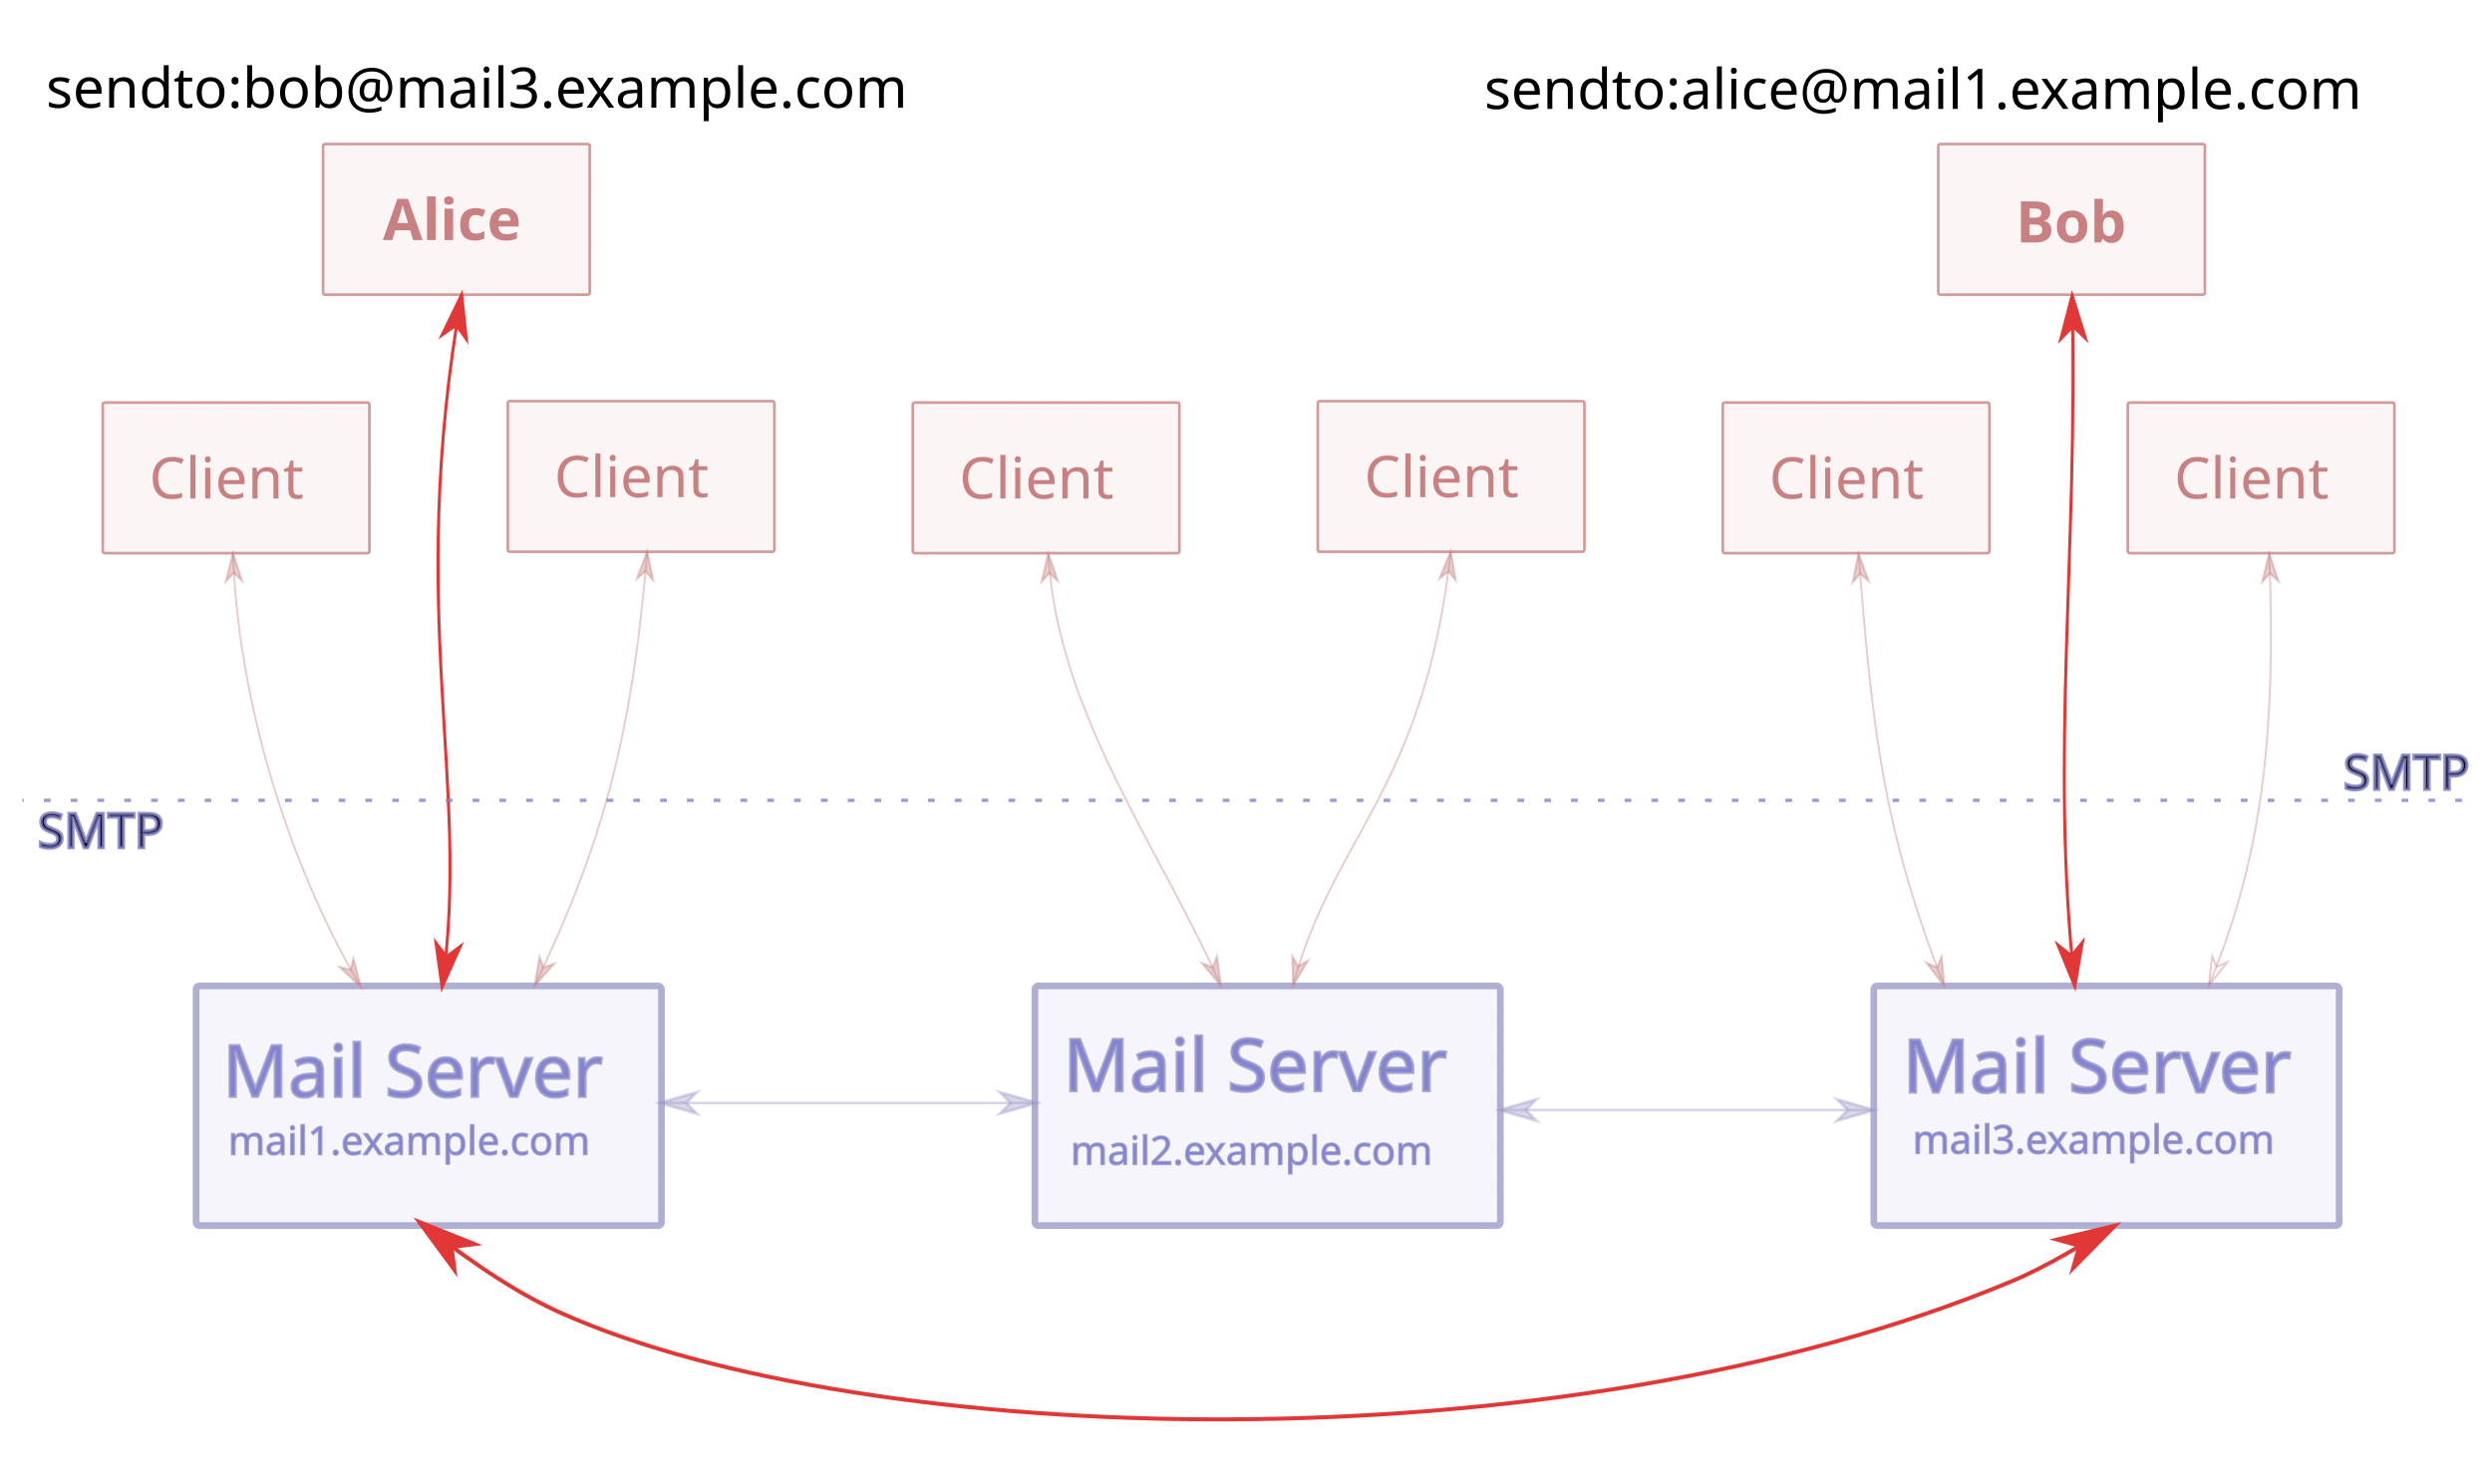
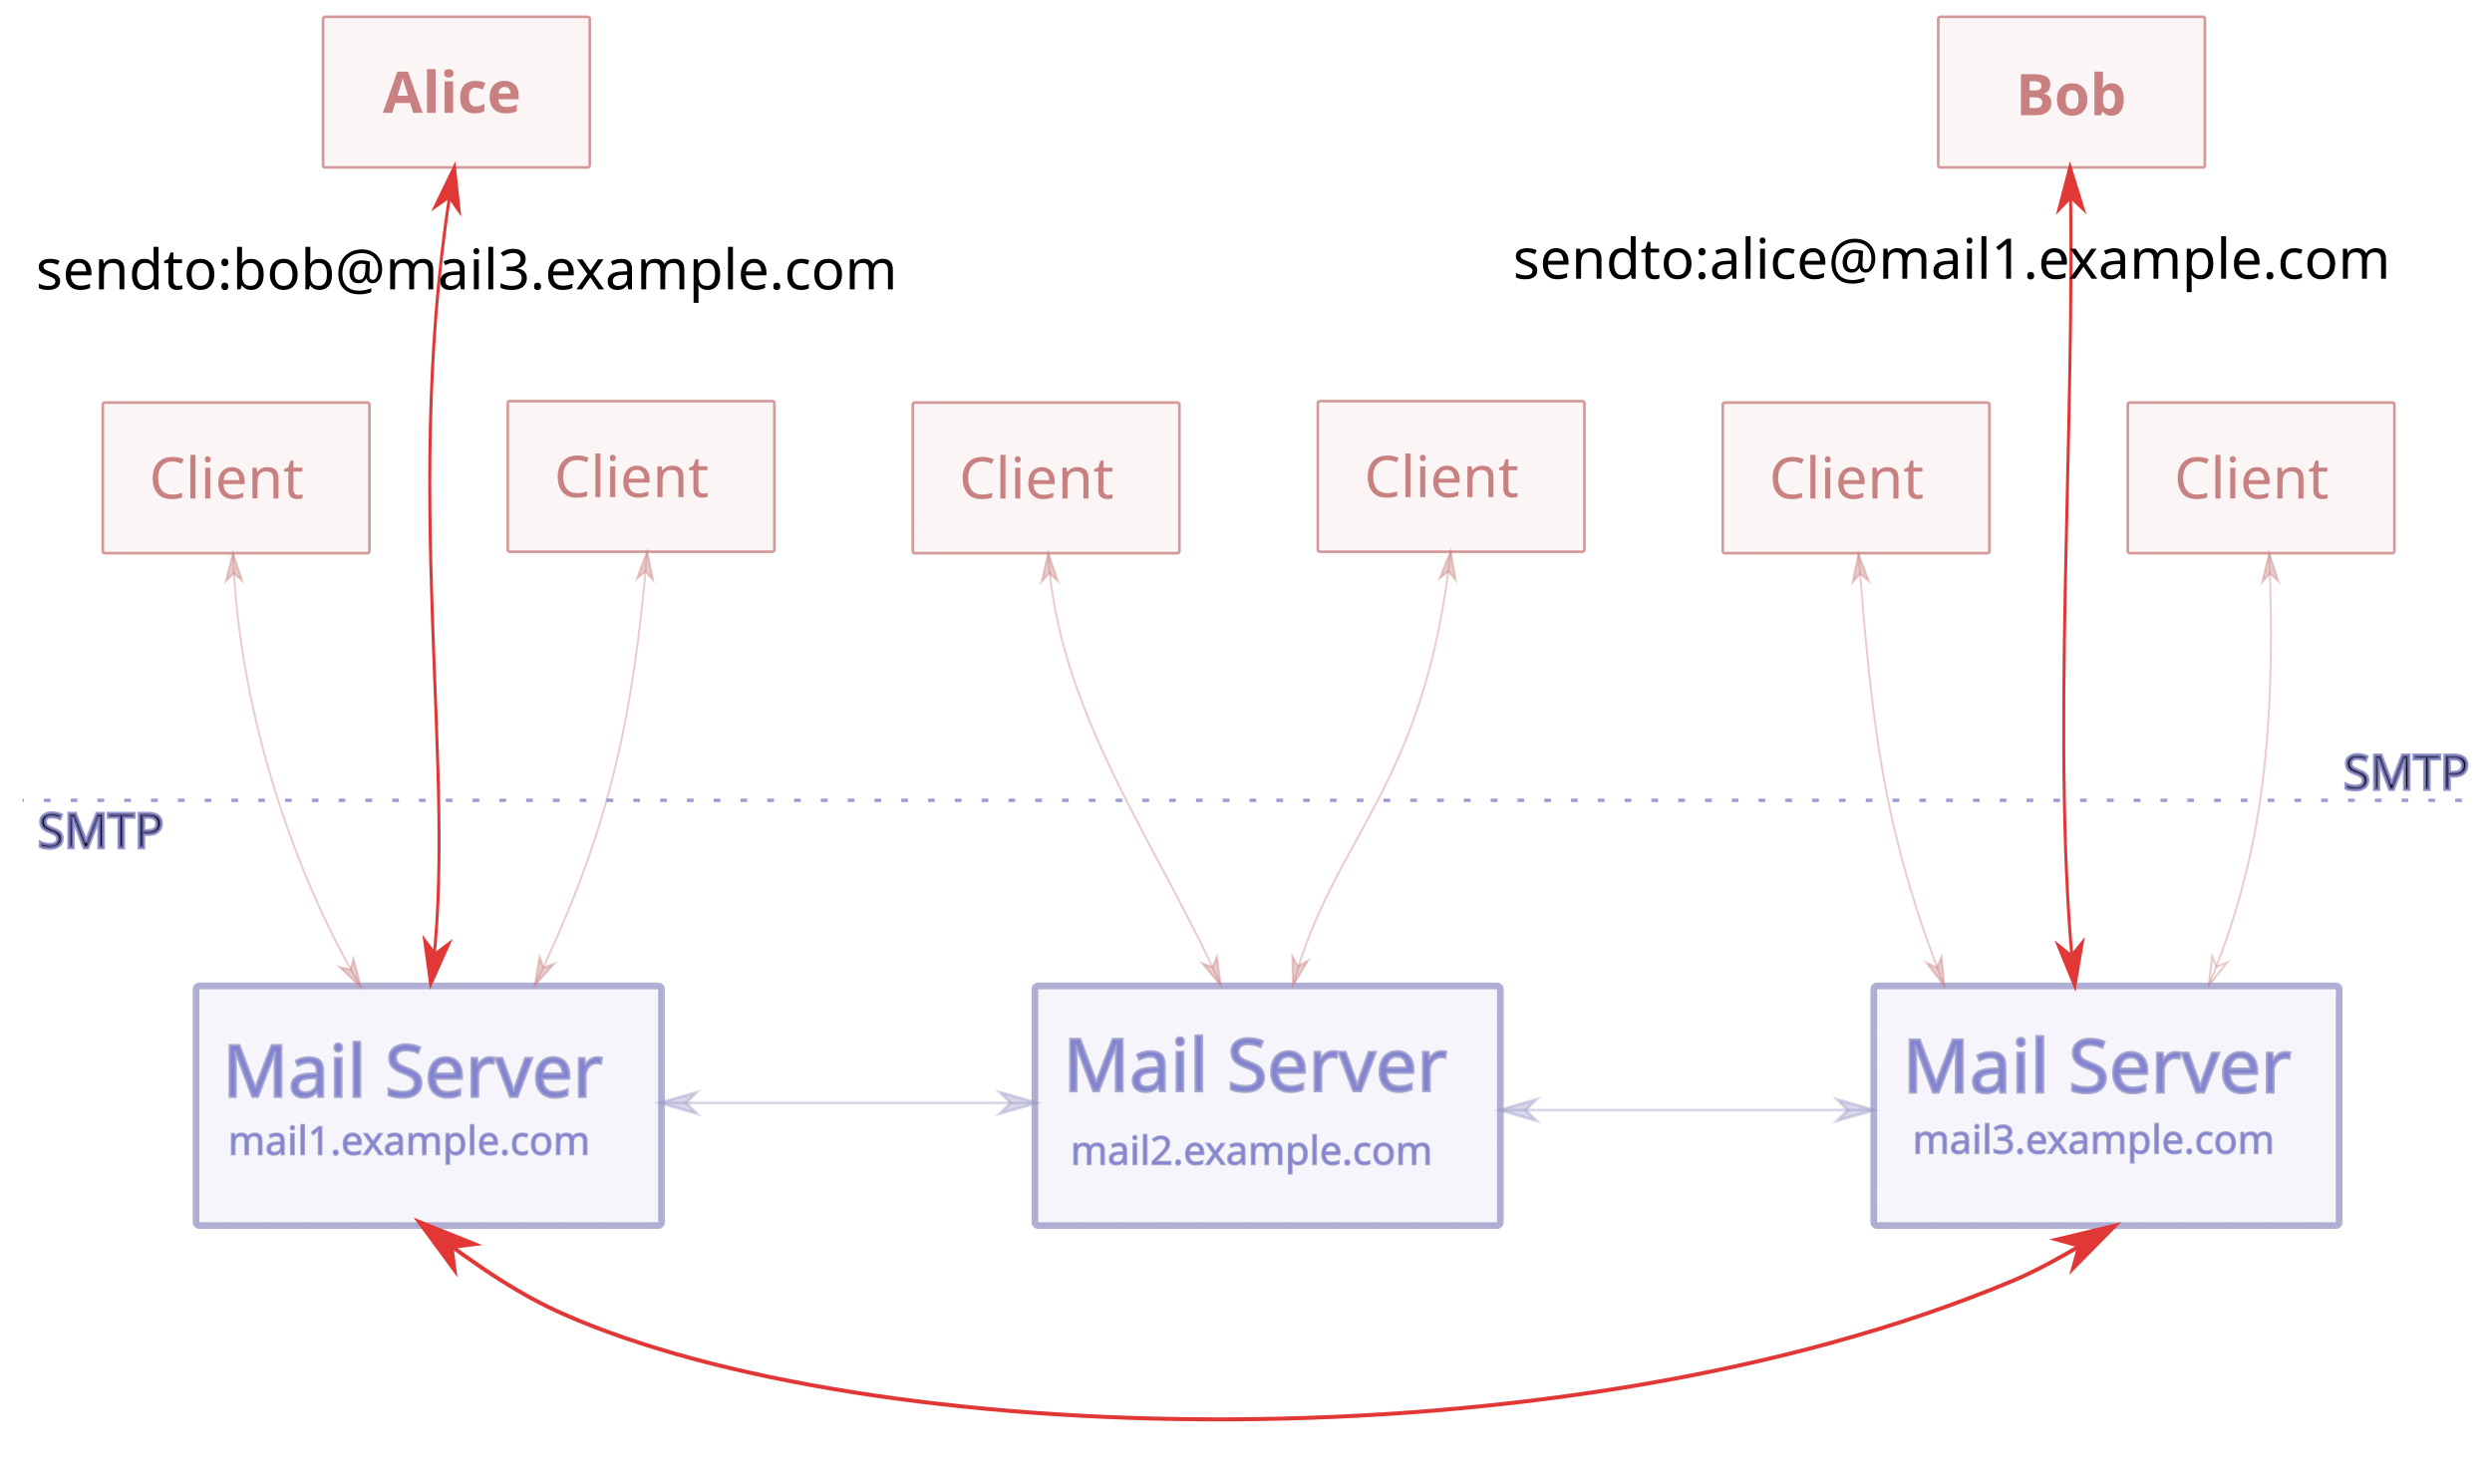
<svg xmlns="http://www.w3.org/2000/svg" width="210mm" height="125mm" viewBox="0 0 744.094 442.913" id="svg46843" version="1.1">
  <defs id="defs46845">
    <marker style="overflow:visible" id="marker56093" refX="0" refY="0" orient="auto">
      <path transform="matrix(0.8,0,0,0.8,10,0)" style="fill:#c88080;fill-opacity:0.392;fill-rule:evenodd;stroke:#c88080;stroke-width:1pt;stroke-opacity:0.392" d="M 0,0 5,-5 -12.5,0 5,5 0,0 Z" id="path56095" />
    </marker>
    <marker style="overflow:visible" id="marker55915" refX="0" refY="0" orient="auto">
      <path transform="matrix(0.8,0,0,0.8,10,0)" style="fill:#c88080;fill-opacity:0.392;fill-rule:evenodd;stroke:#c88080;stroke-width:1pt;stroke-opacity:0.392" d="M 0,0 5,-5 -12.5,0 5,5 0,0 Z" id="path55917" />
    </marker>
    <marker style="overflow:visible" id="marker55743" refX="0" refY="0" orient="auto">
      <path transform="matrix(0.8,0,0,0.8,10,0)" style="fill:#e13737;fill-opacity:1;fill-rule:evenodd;stroke:#e13737;stroke-width:1pt;stroke-opacity:1" d="M 0,0 5,-5 -12.5,0 5,5 0,0 Z" id="path55745" />
    </marker>
    <marker style="overflow:visible" id="marker55577" refX="0" refY="0" orient="auto">
      <path transform="matrix(0.8,0,0,0.8,10,0)" style="fill:#c88080;fill-opacity:0.392;fill-rule:evenodd;stroke:#c88080;stroke-width:1pt;stroke-opacity:0.392" d="M 0,0 5,-5 -12.5,0 5,5 0,0 Z" id="path55579" />
    </marker>
    <marker style="overflow:visible" id="marker55417" refX="0" refY="0" orient="auto">
      <path transform="matrix(0.8,0,0,0.8,10,0)" style="fill:#c88080;fill-opacity:0.392;fill-rule:evenodd;stroke:#c88080;stroke-width:1pt;stroke-opacity:0.392" d="M 0,0 5,-5 -12.5,0 5,5 0,0 Z" id="path55419" />
    </marker>
    <marker style="overflow:visible" id="marker55263" refX="0" refY="0" orient="auto">
      <path transform="matrix(0.8,0,0,0.8,10,0)" style="fill:#c88080;fill-opacity:0.392;fill-rule:evenodd;stroke:#c88080;stroke-width:1pt;stroke-opacity:0.392" d="M 0,0 5,-5 -12.5,0 5,5 0,0 Z" id="path55265" />
    </marker>
    <marker style="overflow:visible" id="marker55115" refX="0" refY="0" orient="auto">
      <path transform="matrix(0.8,0,0,0.8,10,0)" style="fill:#c88080;fill-opacity:0.392;fill-rule:evenodd;stroke:#c88080;stroke-width:1pt;stroke-opacity:0.392" d="M 0,0 5,-5 -12.5,0 5,5 0,0 Z" id="path55117" />
    </marker>
    <marker orient="auto" refY="0" refX="0" id="Arrow1Lstart" style="overflow:visible">
      <path id="path4608" d="M 0,0 5,-5 -12.5,0 5,5 0,0 Z" style="fill:#e13737;fill-opacity:1;fill-rule:evenodd;stroke:#e13737;stroke-width:1pt;stroke-opacity:1" transform="matrix(0.8,0,0,0.8,10,0)" />
    </marker>
    <marker orient="auto" refY="0" refX="0" id="marker49771" style="overflow:visible">
      <path id="path49773" d="M 0,0 5,-5 -12.5,0 5,5 0,0 Z" style="fill:#9b9bc8;fill-opacity:0.392;fill-rule:evenodd;stroke:#9b9bc8;stroke-width:1pt;stroke-opacity:0.392" transform="matrix(0.8,0,0,0.8,10,0)" />
    </marker>
    <marker orient="auto" refY="0" refX="0" id="marker49641" style="overflow:visible">
      <path id="path49643" d="M 0,0 5,-5 -12.5,0 5,5 0,0 Z" style="fill:#e13737;fill-opacity:1;fill-rule:evenodd;stroke:#e13737;stroke-width:1pt;stroke-opacity:1" transform="matrix(0.8,0,0,0.8,10,0)" />
    </marker>
    <marker style="overflow:visible" id="marker5126" refX="0" refY="0" orient="auto">
      <path transform="matrix(0.8,0,0,0.8,10,0)" style="fill:#9b9bc8;fill-opacity:0.392;fill-rule:evenodd;stroke:#9b9bc8;stroke-width:1pt;stroke-opacity:0.392" d="M 0,0 5,-5 -12.5,0 5,5 0,0 Z" id="path5128" />
    </marker>
    <marker style="overflow:visible" id="marker5134" refX="0" refY="0" orient="auto">
      <path transform="matrix(-0.8,0,0,-0.8,-10,0)" style="fill:#9b9bc8;fill-opacity:0.392;fill-rule:evenodd;stroke:#9b9bc8;stroke-width:1pt;stroke-opacity:0.392" d="M 0,0 5,-5 -12.5,0 5,5 0,0 Z" id="path5136" />
    </marker>
    <marker orient="auto" refY="0" refX="0" id="marker5130" style="overflow:visible">
      <path id="path5132" d="M 0,0 5,-5 -12.5,0 5,5 0,0 Z" style="fill:#9b9bc8;fill-opacity:0.392;fill-rule:evenodd;stroke:#9b9bc8;stroke-width:1pt;stroke-opacity:0.392" transform="matrix(-0.8,0,0,-0.8,-10,0)" />
    </marker>
    <marker style="overflow:visible" id="marker5006" refX="0" refY="0" orient="auto">
      <path transform="matrix(0.8,0,0,0.8,10,0)" style="fill:none;fill-opacity:0.608;fill-rule:evenodd;stroke:#c88080;stroke-width:1pt;stroke-opacity:1" d="M 0,0 5,-5 -12.5,0 5,5 0,0 Z" id="path5008" />
    </marker>
    <marker style="overflow:visible" id="marker5038" refX="0" refY="0" orient="auto">
      <path transform="matrix(-0.8,0,0,-0.8,-10,0)" style="fill:none;fill-opacity:0.608;fill-rule:evenodd;stroke:#c88080;stroke-width:1pt;stroke-opacity:0.392" d="M 0,0 5,-5 -12.5,0 5,5 0,0 Z" id="path5040" />
    </marker>
    <marker orient="auto" refY="0" refX="0" id="marker5010" style="overflow:visible">
      <path id="path5012" d="M 0,0 5,-5 -12.5,0 5,5 0,0 Z" style="fill:#e13737;fill-opacity:1;fill-rule:evenodd;stroke:#e13737;stroke-width:1pt;stroke-opacity:1" transform="matrix(-0.8,0,0,-0.8,-10,0)" />
    </marker>
    <marker style="overflow:visible" id="marker4982" refX="0" refY="0" orient="auto">
      <path transform="matrix(0.8,0,0,0.8,10,0)" style="fill:#c88080;fill-opacity:1;fill-rule:evenodd;stroke:#c88080;stroke-width:1pt;stroke-opacity:1" d="M 0,0 5,-5 -12.5,0 5,5 0,0 Z" id="path4984" />
    </marker>
    <marker style="overflow:visible" id="marker5014" refX="0" refY="0" orient="auto">
      <path transform="matrix(-0.8,0,0,-0.8,-10,0)" style="fill:#c88080;fill-opacity:0.392;fill-rule:evenodd;stroke:#c88080;stroke-width:1pt;stroke-opacity:0.392" d="M 0,0 5,-5 -12.5,0 5,5 0,0 Z" id="path5016" />
    </marker>
    <marker style="overflow:visible" id="marker4986" refX="0" refY="0" orient="auto">
      <path transform="matrix(0.8,0,0,0.8,10,0)" style="fill:#c88080;fill-opacity:1;fill-rule:evenodd;stroke:#c88080;stroke-width:1pt;stroke-opacity:1" d="M 0,0 5,-5 -12.5,0 5,5 0,0 Z" id="path4988" />
    </marker>
    <marker style="overflow:visible" id="marker5018" refX="0" refY="0" orient="auto">
      <path transform="matrix(-0.8,0,0,-0.8,-10,0)" style="fill:#c88080;fill-opacity:0.392;fill-rule:evenodd;stroke:#c88080;stroke-width:1pt;stroke-opacity:0.392" d="M 0,0 5,-5 -12.5,0 5,5 0,0 Z" id="path5020" />
    </marker>
    <marker style="overflow:visible" id="marker4990" refX="0" refY="0" orient="auto">
      <path transform="matrix(0.8,0,0,0.8,10,0)" style="fill:#c88080;fill-opacity:1;fill-rule:evenodd;stroke:#c88080;stroke-width:1pt;stroke-opacity:1" d="M 0,0 5,-5 -12.5,0 5,5 0,0 Z" id="path4992" />
    </marker>
    <marker style="overflow:visible" id="marker5022" refX="0" refY="0" orient="auto">
      <path transform="matrix(-0.8,0,0,-0.8,-10,0)" style="fill:#c88080;fill-opacity:0.392;fill-rule:evenodd;stroke:#c88080;stroke-width:1pt;stroke-opacity:0.392" d="M 0,0 5,-5 -12.5,0 5,5 0,0 Z" id="path5024" />
    </marker>
    <marker style="overflow:visible" id="marker4994" refX="0" refY="0" orient="auto">
      <path transform="matrix(0.8,0,0,0.8,10,0)" style="fill:#c88080;fill-opacity:1;fill-rule:evenodd;stroke:#c88080;stroke-width:1pt;stroke-opacity:1" d="M 0,0 5,-5 -12.5,0 5,5 0,0 Z" id="path4996" />
    </marker>
    <marker style="overflow:visible" id="marker5026" refX="0" refY="0" orient="auto">
      <path transform="matrix(-0.8,0,0,-0.8,-10,0)" style="fill:#c88080;fill-opacity:0.392;fill-rule:evenodd;stroke:#c88080;stroke-width:1pt;stroke-opacity:0.392" d="M 0,0 5,-5 -12.5,0 5,5 0,0 Z" id="path5028" />
    </marker>
    <marker style="overflow:visible" id="marker4998" refX="0" refY="0" orient="auto">
      <path transform="matrix(0.8,0,0,0.8,10,0)" style="fill:#c88080;fill-opacity:1;fill-rule:evenodd;stroke:#c88080;stroke-width:1pt;stroke-opacity:1" d="M 0,0 5,-5 -12.5,0 5,5 0,0 Z" id="path5000" />
    </marker>
    <marker style="overflow:visible" id="marker5030" refX="0" refY="0" orient="auto">
      <path transform="matrix(-0.8,0,0,-0.8,-10,0)" style="fill:#e13737;fill-opacity:1;fill-rule:evenodd;stroke:#e13737;stroke-width:1pt;stroke-opacity:1" d="M 0,0 5,-5 -12.5,0 5,5 0,0 Z" id="path5032" />
    </marker>
    <marker style="overflow:visible" id="marker5002" refX="0" refY="0" orient="auto">
      <path transform="matrix(0.8,0,0,0.8,10,0)" style="fill:#c88080;fill-opacity:1;fill-rule:evenodd;stroke:#c88080;stroke-width:1pt;stroke-opacity:1" d="M 0,0 5,-5 -12.5,0 5,5 0,0 Z" id="path5004" />
    </marker>
    <marker style="overflow:visible" id="marker5034" refX="0" refY="0" orient="auto">
      <path transform="matrix(-0.8,0,0,-0.8,-10,0)" style="fill:#c88080;fill-opacity:0.392;fill-rule:evenodd;stroke:#c88080;stroke-width:1pt;stroke-opacity:0.392" d="M 0,0 5,-5 -12.5,0 5,5 0,0 Z" id="path5036" />
    </marker>
    <marker orient="auto" refY="0" refX="0" id="marker5130-7" style="overflow:visible">
      <path id="path5132-3" d="M 0,0 5,-5 -12.5,0 5,5 0,0 Z" style="fill:#e13737;fill-opacity:1;fill-rule:evenodd;stroke:#e13737;stroke-width:1pt;stroke-opacity:1" transform="matrix(-0.8,0,0,-0.8,-10,0)" />
    </marker>
  </defs>
  <g id="layer1" transform="translate(-7.093588,-595.5471)">
    <g id="g4244" transform="translate(-4.352737,510.1635)" style="stroke:#9b9bc8;stroke-opacity:0.784">
      <rect ry="0.958" y="379.819" x="69.984" height="71.575" width="138.976" id="rect4136-0" style="fill:#6464c8;fill-opacity:0.059;stroke:#9b9bc8;stroke-width:2;stroke-linecap:round;stroke-linejoin:round;stroke-miterlimit:4;stroke-dasharray:0.2, 0.2;stroke-dashoffset:19.153;stroke-opacity:0.784" />
      <text id="text4240" y="412.942" x="77.942" style="font-style:normal;font-weight:normal;font-size:21.6px;line-height:125%;font-family:sans-serif;letter-spacing:0px;word-spacing:0px;fill:#6464c8;fill-opacity:0.784;stroke:#9b9bc8;stroke-width:0.731px;stroke-linecap:butt;stroke-linejoin:miter;stroke-opacity:0.784" xml:space="preserve">
        <tspan y="412.942" x="77.942" id="tspan4242" style="stroke-width:0.731px">Mail Server</tspan>
      </text>
      <text id="text4240-9" y="430.225" x="79.571" style="font-style:normal;font-weight:normal;font-size:11.817px;line-height:125%;font-family:sans-serif;letter-spacing:0px;word-spacing:0px;fill:#6464c8;fill-opacity:0.784;stroke:#9b9bc8;stroke-width:0.4px;stroke-linecap:butt;stroke-linejoin:miter;stroke-opacity:0.784" xml:space="preserve">
        <tspan y="430.225" x="79.571" id="tspan4242-96" style="stroke-width:0.4px">mail1.example.com</tspan>
      </text>
    </g>
    <g id="g4244-0" transform="translate(246.1257,510.1635)" style="stroke:#9b9bc8;stroke-opacity:0.784">
      <rect ry="0.958" y="379.819" x="69.984" height="71.575" width="138.976" id="rect4136-0-3" style="fill:#6464c8;fill-opacity:0.059;stroke:#9b9bc8;stroke-width:2;stroke-linecap:round;stroke-linejoin:round;stroke-miterlimit:4;stroke-dasharray:0.2, 0.2;stroke-dashoffset:19.153;stroke-opacity:0.784" />
      <text id="text4240-0" y="411.247" x="78.461" style="font-style:normal;font-weight:normal;font-size:21.808px;line-height:125%;font-family:sans-serif;letter-spacing:0px;word-spacing:0px;fill:#6464c8;fill-opacity:0.784;stroke:#9b9bc8;stroke-width:0.738px;stroke-linecap:butt;stroke-linejoin:miter;stroke-opacity:0.784" xml:space="preserve">
        <tspan y="411.247" x="78.461" id="tspan4242-9" style="stroke-width:0.738px">Mail Server</tspan>
      </text>
      <text id="text4240-9-7" y="433.171" x="80.633" style="font-style:normal;font-weight:normal;font-size:11.817px;line-height:125%;font-family:sans-serif;letter-spacing:0px;word-spacing:0px;fill:#6464c8;fill-opacity:0.784;stroke:#9b9bc8;stroke-width:0.4px;stroke-linecap:butt;stroke-linejoin:miter;stroke-opacity:0.784" xml:space="preserve">
        <tspan y="433.171" x="80.633" id="tspan4242-96-5" style="stroke-width:0.4px">mail2.example.com</tspan>
      </text>
    </g>
    <g id="g4244-2" transform="translate(496.6042,510.1635)" style="stroke:#9b9bc8;stroke-opacity:0.784">
      <rect ry="0.958" y="379.819" x="69.984" height="71.575" width="138.976" id="rect4136-0-5" style="fill:#6464c8;fill-opacity:0.059;stroke:#9b9bc8;stroke-width:2;stroke-linecap:round;stroke-linejoin:round;stroke-miterlimit:4;stroke-dasharray:0.2, 0.2;stroke-dashoffset:19.153;stroke-opacity:0.784" />
      <text id="text4240-4" y="411.627" x="78.618" style="font-style:normal;font-weight:normal;font-size:22.078px;line-height:125%;font-family:sans-serif;letter-spacing:0px;word-spacing:0px;fill:#6464c8;fill-opacity:0.784;stroke:#9b9bc8;stroke-width:0.747px;stroke-linecap:butt;stroke-linejoin:miter;stroke-opacity:0.784" xml:space="preserve">
        <tspan y="411.627" x="78.618" id="tspan4242-0" style="stroke-width:0.747px">Mail Server</tspan>
      </text>
      <text id="text4240-9-2" y="429.872" x="81.578" style="font-style:normal;font-weight:normal;font-size:11.817px;line-height:125%;font-family:sans-serif;letter-spacing:0px;word-spacing:0px;fill:#6464c8;fill-opacity:0.784;stroke:#9b9bc8;stroke-width:0.4px;stroke-linecap:butt;stroke-linejoin:miter;stroke-opacity:0.784" xml:space="preserve">
        <tspan y="429.872" x="81.578" id="tspan4242-96-6" style="stroke-width:0.4px">mail3.example.com</tspan>
      </text>
    </g>
    <g id="g45850" transform="translate(-11.49559,368.8979)">
      <rect ry="0.602" y="346.866" x="49.274" height="44.982" width="79.625" id="rect4136-7" style="fill:#c86464;fill-opacity:0.059;stroke:#c88080;stroke-width:0.8;stroke-linecap:round;stroke-linejoin:round;stroke-miterlimit:4;stroke-dasharray:0.08, 0.08;stroke-dashoffset:8;stroke-opacity:0.784" />
      <text id="text45846" y="375.532" x="63.137" style="font-style:normal;font-variant:normal;font-weight:normal;font-stretch:normal;font-size:17.159px;line-height:125%;font-family:'Amiri Quran';-inkscape-font-specification:'Amiri Quran, Normal';text-align:start;letter-spacing:0px;word-spacing:0px;writing-mode:lr-tb;text-anchor:start;fill:#c88080;fill-opacity:1;stroke:none;stroke-width:1px;stroke-linecap:butt;stroke-linejoin:miter;stroke-opacity:1" xml:space="preserve">
        <tspan y="375.532" x="63.137" id="tspan45848">Client</tspan>
      </text>
    </g>
    <g transform="translate(230.3652,368.8979)" id="g45850-2">
      <rect ry="0.602" y="346.866" x="49.274" height="44.982" width="79.625" id="rect4136-7-01" style="fill:#c86464;fill-opacity:0.059;stroke:#c88080;stroke-width:0.8;stroke-linecap:round;stroke-linejoin:round;stroke-miterlimit:4;stroke-dasharray:0.08, 0.08;stroke-dashoffset:8;stroke-opacity:0.784" />
      <text id="text45846-9" y="375.532" x="63.137" style="font-style:normal;font-variant:normal;font-weight:normal;font-stretch:normal;font-size:17.159px;line-height:125%;font-family:'Amiri Quran';-inkscape-font-specification:'Amiri Quran, Normal';text-align:start;letter-spacing:0px;word-spacing:0px;writing-mode:lr-tb;text-anchor:start;fill:#c88080;fill-opacity:1;stroke:none;stroke-width:1px;stroke-linecap:butt;stroke-linejoin:miter;stroke-opacity:1" xml:space="preserve">
        <tspan y="375.532" x="63.137" id="tspan45848-6">Client</tspan>
      </text>
    </g>
    <g transform="translate(593.1563,368.8979)" id="g45850-2-2">
      <rect ry="0.602" y="346.866" x="49.274" height="44.982" width="79.625" id="rect4136-7-01-1" style="fill:#c86464;fill-opacity:0.059;stroke:#c88080;stroke-width:0.8;stroke-linecap:round;stroke-linejoin:round;stroke-miterlimit:4;stroke-dasharray:0.08, 0.08;stroke-dashoffset:8;stroke-opacity:0.784" />
      <text id="text45846-9-2" y="375.532" x="63.137" style="font-style:normal;font-variant:normal;font-weight:normal;font-stretch:normal;font-size:17.159px;line-height:125%;font-family:'Amiri Quran';-inkscape-font-specification:'Amiri Quran, Normal';text-align:start;letter-spacing:0px;word-spacing:0px;writing-mode:lr-tb;text-anchor:start;fill:#c88080;fill-opacity:1;stroke:none;stroke-width:1px;stroke-linecap:butt;stroke-linejoin:miter;stroke-opacity:1" xml:space="preserve">
        <tspan y="375.532" x="63.137" id="tspan45848-6-0">Client</tspan>
      </text>
    </g>
    <g transform="translate(109.4348,368.4716)" id="g45850-2-7">
      <rect ry="0.602" y="346.866" x="49.274" height="44.982" width="79.625" id="rect4136-7-01-3" style="fill:#c86464;fill-opacity:0.059;stroke:#c88080;stroke-width:0.8;stroke-linecap:round;stroke-linejoin:round;stroke-miterlimit:4;stroke-dasharray:0.08, 0.08;stroke-dashoffset:8;stroke-opacity:0.784" />
      <text id="text45846-9-1" y="375.532" x="63.137" style="font-style:normal;font-variant:normal;font-weight:normal;font-stretch:normal;font-size:17.159px;line-height:125%;font-family:'Amiri Quran';-inkscape-font-specification:'Amiri Quran, Normal';text-align:start;letter-spacing:0px;word-spacing:0px;writing-mode:lr-tb;text-anchor:start;fill:#c88080;fill-opacity:1;stroke:none;stroke-width:1px;stroke-linecap:butt;stroke-linejoin:miter;stroke-opacity:1" xml:space="preserve">
        <tspan y="375.532" x="63.137" id="tspan45848-6-1">Client</tspan>
      </text>
    </g>
-     <g transform="translate(54.28618,291.7)" id="g45850-2-9">
+     <g transform="translate(54.28618,253.7)" id="g45850-2-9">
      <rect ry="0.602" y="346.866" x="49.274" height="44.982" width="79.625" id="rect4136-7-01-0" style="fill:#c86464;fill-opacity:0.059;stroke:#c88080;stroke-width:0.8;stroke-linecap:round;stroke-linejoin:round;stroke-miterlimit:4;stroke-dasharray:0.08, 0.08;stroke-dashoffset:8;stroke-opacity:0.784" />
      <text id="text45846-9-5" y="375.532" x="67.137" style="font-style:normal;font-variant:normal;font-weight:normal;font-stretch:normal;font-size:17.159px;line-height:125%;font-family:'Amiri Quran';-inkscape-font-specification:'Amiri Quran, Normal';text-align:start;letter-spacing:0px;word-spacing:0px;writing-mode:lr-tb;text-anchor:start;fill:#c88080;fill-opacity:1;stroke:none;stroke-width:1px;stroke-linecap:butt;stroke-linejoin:miter;stroke-opacity:1" xml:space="preserve">
        <tspan y="375.532" x="67.137" id="tspan45848-6-6" style="font-weight:bold">Alice</tspan>
      </text>
    </g>
    <g transform="translate(351.2955,368.4716)" id="g45850-2-77">
      <rect ry="0.602" y="346.866" x="49.274" height="44.982" width="79.625" id="rect4136-7-01-4" style="fill:#c86464;fill-opacity:0.059;stroke:#c88080;stroke-width:0.8;stroke-linecap:round;stroke-linejoin:round;stroke-miterlimit:4;stroke-dasharray:0.08, 0.08;stroke-dashoffset:8;stroke-opacity:0.784" />
      <text id="text45846-9-0" y="375.532" x="63.137" style="font-style:normal;font-variant:normal;font-weight:normal;font-stretch:normal;font-size:17.159px;line-height:125%;font-family:'Amiri Quran';-inkscape-font-specification:'Amiri Quran, Normal';text-align:start;letter-spacing:0px;word-spacing:0px;writing-mode:lr-tb;text-anchor:start;fill:#c88080;fill-opacity:1;stroke:none;stroke-width:1px;stroke-linecap:butt;stroke-linejoin:miter;stroke-opacity:1" xml:space="preserve">
        <tspan y="375.532" x="63.137" id="tspan45848-6-64">Client</tspan>
      </text>
    </g>
-     <g transform="translate(536.561,291.7)" id="g45850-2-7-7">
+     <g transform="translate(536.561,253.7)" id="g45850-2-7-7">
      <rect ry="0.602" y="346.866" x="49.274" height="44.982" width="79.625" id="rect4136-7-01-3-4" style="fill:#c86464;fill-opacity:0.059;stroke:#c88080;stroke-width:0.8;stroke-linecap:round;stroke-linejoin:round;stroke-miterlimit:4;stroke-dasharray:0.08, 0.08;stroke-dashoffset:8;stroke-opacity:0.784" />
      <text id="text45846-9-1-8" y="376.246" x="72.422" style="font-style:normal;font-variant:normal;font-weight:normal;font-stretch:normal;font-size:17.159px;line-height:125%;font-family:'Amiri Quran';-inkscape-font-specification:'Amiri Quran, Normal';text-align:start;letter-spacing:0px;word-spacing:0px;writing-mode:lr-tb;text-anchor:start;fill:#c88080;fill-opacity:1;stroke:none;stroke-width:1px;stroke-linecap:butt;stroke-linejoin:miter;stroke-opacity:1" xml:space="preserve">
        <tspan y="376.246" x="72.422" id="tspan45848-6-1-5" style="font-weight:bold">Bob</tspan>
      </text>
    </g>
    <g transform="translate(472.2259,368.8979)" id="g45850-2-8">
      <rect ry="0.602" y="346.866" x="49.274" height="44.982" width="79.625" id="rect4136-7-01-2" style="fill:#c86464;fill-opacity:0.059;stroke:#c88080;stroke-width:0.8;stroke-linecap:round;stroke-linejoin:round;stroke-miterlimit:4;stroke-dasharray:0.08, 0.08;stroke-dashoffset:8;stroke-opacity:0.784" />
      <text id="text45846-9-6" y="375.532" x="63.137" style="font-style:normal;font-variant:normal;font-weight:normal;font-stretch:normal;font-size:17.159px;line-height:125%;font-family:'Amiri Quran';-inkscape-font-specification:'Amiri Quran, Normal';text-align:start;letter-spacing:0px;word-spacing:0px;writing-mode:lr-tb;text-anchor:start;fill:#c88080;fill-opacity:1;stroke:none;stroke-width:1px;stroke-linecap:butt;stroke-linejoin:miter;stroke-opacity:1" xml:space="preserve">
        <tspan y="375.532" x="63.137" id="tspan45848-6-06">Client</tspan>
      </text>
    </g>
    <path style="fill:none;fill-rule:evenodd;stroke:#c88080;stroke-width:0.6;stroke-linecap:butt;stroke-linejoin:miter;stroke-miterlimit:4;stroke-dasharray:none;stroke-opacity:0.392;marker-start:url(#marker55915);marker-end:url(#marker5034)" d="m 76.655,760.653 c 1.827,50.673 20.132,99.363 38.219,129.675" id="path4568" />
-     <path style="fill:none;fill-rule:evenodd;stroke:#e13737;stroke-width:0.9;stroke-linecap:butt;stroke-linejoin:miter;stroke-miterlimit:4;stroke-dasharray:none;stroke-opacity:1;marker-start:url(#marker55743);marker-end:url(#marker5030)" d="m 144.922,683.662 c -16.802,96.08 2.941,145.253 -5.807,206.583" id="path4570" />
+     <path style="fill:none;fill-rule:evenodd;stroke:#e13737;stroke-width:0.9;stroke-linecap:butt;stroke-linejoin:miter;stroke-miterlimit:4;stroke-dasharray:none;stroke-opacity:1;marker-start:url(#marker55743);marker-end:url(#marker5030)" d="m 142.78,645.448 c -16.802,96.08 1.678,182.628 -7.069,243.958" id="path4570" />
    <path style="fill:none;fill-rule:evenodd;stroke:#c88080;stroke-width:0.6;stroke-linecap:butt;stroke-linejoin:miter;stroke-miterlimit:4;stroke-dasharray:none;stroke-opacity:0.392;marker-start:url(#marker55577);marker-end:url(#marker5026)" d="m 200.357,760.181 c -4.679,56.736 -13.722,88.119 -33.607,129.728" id="path4572" />
    <path style="fill:none;fill-rule:evenodd;stroke:#c88080;stroke-width:0.6;stroke-linecap:butt;stroke-linejoin:miter;stroke-miterlimit:4;stroke-dasharray:none;stroke-opacity:0.392;marker-start:url(#marker55417);marker-end:url(#marker5022)" d="m 320.092,760.74 c 2.508,47.387 33.372,88.04 51.555,129.178" id="path4574" />
    <path style="fill:none;fill-rule:evenodd;stroke:#c88080;stroke-width:0.6;stroke-linecap:butt;stroke-linejoin:miter;stroke-miterlimit:4;stroke-dasharray:none;stroke-opacity:0.392;marker-start:url(#marker55263);marker-end:url(#marker5018)" d="m 440.271,760.18 c -7.824,71.386 -35.17,84.884 -47.106,129.738" id="path4576" />
    <path style="fill:none;fill-rule:evenodd;stroke:#c88080;stroke-width:0.6;stroke-linecap:butt;stroke-linejoin:miter;stroke-miterlimit:4;stroke-dasharray:none;stroke-opacity:0.392;marker-start:url(#marker55115);marker-end:url(#marker5014)" d="m 562.026,760.886 c 4.062,50.799 6.903,81.287 25.635,129.166" id="path4578" />
-     <path style="fill:none;fill-rule:evenodd;stroke:#e13737;stroke-width:0.9;stroke-linecap:butt;stroke-linejoin:miter;stroke-miterlimit:4;stroke-dasharray:none;stroke-opacity:1;marker-start:url(#Arrow1Lstart);marker-end:url(#marker5010)" d="m 625.824,683.928 c 1.817,77.583 -6.731,137.405 0.8,206.064" id="path4580" />
+     <path style="fill:none;fill-rule:evenodd;stroke:#e13737;stroke-width:0.9;stroke-linecap:butt;stroke-linejoin:miter;stroke-miterlimit:4;stroke-dasharray:none;stroke-opacity:1;marker-start:url(#Arrow1Lstart);marker-end:url(#marker5010)" d="m 625.192,645.416 c 1.817,77.583 -6.099,175.917 1.432,244.576" id="path4580" />
    <path style="fill:none;fill-rule:evenodd;stroke:#c88080;stroke-width:0.6;stroke-linecap:butt;stroke-linejoin:miter;stroke-miterlimit:4;stroke-dasharray:none;stroke-opacity:0.392;marker-start:url(#marker56093);marker-end:url(#marker5038)" d="m 684.665,760.81 c 2.252,56.549 -2.777,92.221 -18.021,128.989" id="path4582" />
    <g transform="translate(6.932983,374.8064)" id="g45085">
      <path id="path4602" d="m 6.875,459.755 732.67,0" style="fill:none;fill-rule:evenodd;stroke:#8080c8;stroke-width:1;stroke-linecap:butt;stroke-linejoin:miter;stroke-miterlimit:4;stroke-dasharray:2, 6;stroke-dashoffset:9.606;stroke-opacity:0.784" />
      <text id="text4956" y="456.493" x="699.944" style="font-style:normal;font-variant:normal;font-weight:normal;font-stretch:normal;font-size:14.346px;line-height:125%;font-family:Comfortaa;-inkscape-font-specification:'Comfortaa, Normal';text-align:start;letter-spacing:0px;word-spacing:0px;writing-mode:lr-tb;text-anchor:start;fill:#000000;fill-opacity:1;stroke:#8080c8;stroke-width:1px;stroke-linecap:butt;stroke-linejoin:miter;stroke-opacity:0.784" xml:space="preserve">
        <tspan y="456.493" x="699.944" id="tspan4958">SMTP</tspan>
      </text>
      <text id="text4956-0" y="473.897" x="11.497" style="font-style:normal;font-variant:normal;font-weight:normal;font-stretch:normal;font-size:14.346px;line-height:125%;font-family:Comfortaa;-inkscape-font-specification:'Comfortaa, Normal';text-align:start;letter-spacing:0px;word-spacing:0px;writing-mode:lr-tb;text-anchor:start;fill:#000000;fill-opacity:1;stroke:#8080c8;stroke-width:1px;stroke-linecap:butt;stroke-linejoin:miter;stroke-opacity:0.784" xml:space="preserve">
        <tspan y="473.897" x="11.497" id="tspan4958-2">SMTP</tspan>
      </text>
    </g>
    <path style="fill:none;fill-rule:evenodd;stroke:#9b9bc8;stroke-width:0.8;stroke-linecap:butt;stroke-linejoin:miter;stroke-miterlimit:4;stroke-dasharray:none;stroke-opacity:0.392;marker-start:url(#marker5126);marker-end:url(#marker5130)" d="m 203.969,924.919 112.857,0" id="path5118" />
    <path style="fill:none;fill-rule:evenodd;stroke:#9b9bc8;stroke-width:0.8;stroke-linecap:butt;stroke-linejoin:miter;stroke-miterlimit:4;stroke-dasharray:none;stroke-opacity:0.392;marker-start:url(#marker49771);marker-end:url(#marker5134)" d="m 454.683,927.062 112.143,0" id="path5120" />
    <path style="fill:none;fill-rule:evenodd;stroke:#e13737;stroke-width:1.2;stroke-linecap:butt;stroke-linejoin:miter;stroke-miterlimit:4;stroke-dasharray:none;stroke-opacity:1;marker-start:url(#marker49641);marker-end:url(#marker5130-7)" d="m 132.391,960.571 c 18.307,14.177 30.797,22.006 42.693,27.297 90.332,40.18 296.865,47.246 433.04,-9.831 10.547,-4.421 20.942,-11.066 30.37,-16.387" id="path5118-6" />
-     <text xml:space="preserve" style="font-style:normal;font-weight:normal;font-size:16.714px;line-height:125%;font-family:sans-serif;letter-spacing:0px;word-spacing:0px;fill:#000000;fill-opacity:1;stroke:none;stroke-width:1px;stroke-linecap:butt;stroke-linejoin:miter;stroke-opacity:1" x="20.836" y="627.717" id="text72747">
-       <tspan id="tspan72749" x="20.836" y="627.717">sendto:bob@mail3.example.com</tspan>
+     <text xml:space="preserve" style="font-style:normal;font-weight:normal;font-size:16.714px;line-height:125%;font-family:sans-serif;letter-spacing:0px;word-spacing:0px;fill:#000000;fill-opacity:1;stroke:none;stroke-width:1px;stroke-linecap:butt;stroke-linejoin:miter;stroke-opacity:1" x="17.806" y="681.97" id="text72747">
+       <tspan id="tspan72749" x="17.806" y="681.97">sendto:bob@mail3.example.com</tspan>
    </text>
-     <text xml:space="preserve" style="font-style:normal;font-weight:normal;font-size:16.714px;line-height:125%;font-family:sans-serif;letter-spacing:0px;word-spacing:0px;fill:#000000;fill-opacity:1;stroke:none;stroke-width:1px;stroke-linecap:butt;stroke-linejoin:miter;stroke-opacity:1" x="450.29" y="628.072" id="text72747-6">
-       <tspan id="tspan72749-6" x="450.29" y="628.072">sendto:alice@mail1.example.com</tspan>
+     <text xml:space="preserve" style="font-style:normal;font-weight:normal;font-size:16.714px;line-height:125%;font-family:sans-serif;letter-spacing:0px;word-spacing:0px;fill:#000000;fill-opacity:1;stroke:none;stroke-width:1px;stroke-linecap:butt;stroke-linejoin:miter;stroke-opacity:1" x="458.862" y="678.786" id="text72747-6">
+       <tspan id="tspan72749-6" x="458.862" y="678.786">sendto:alice@mail1.example.com</tspan>
    </text>
  </g>
</svg>
